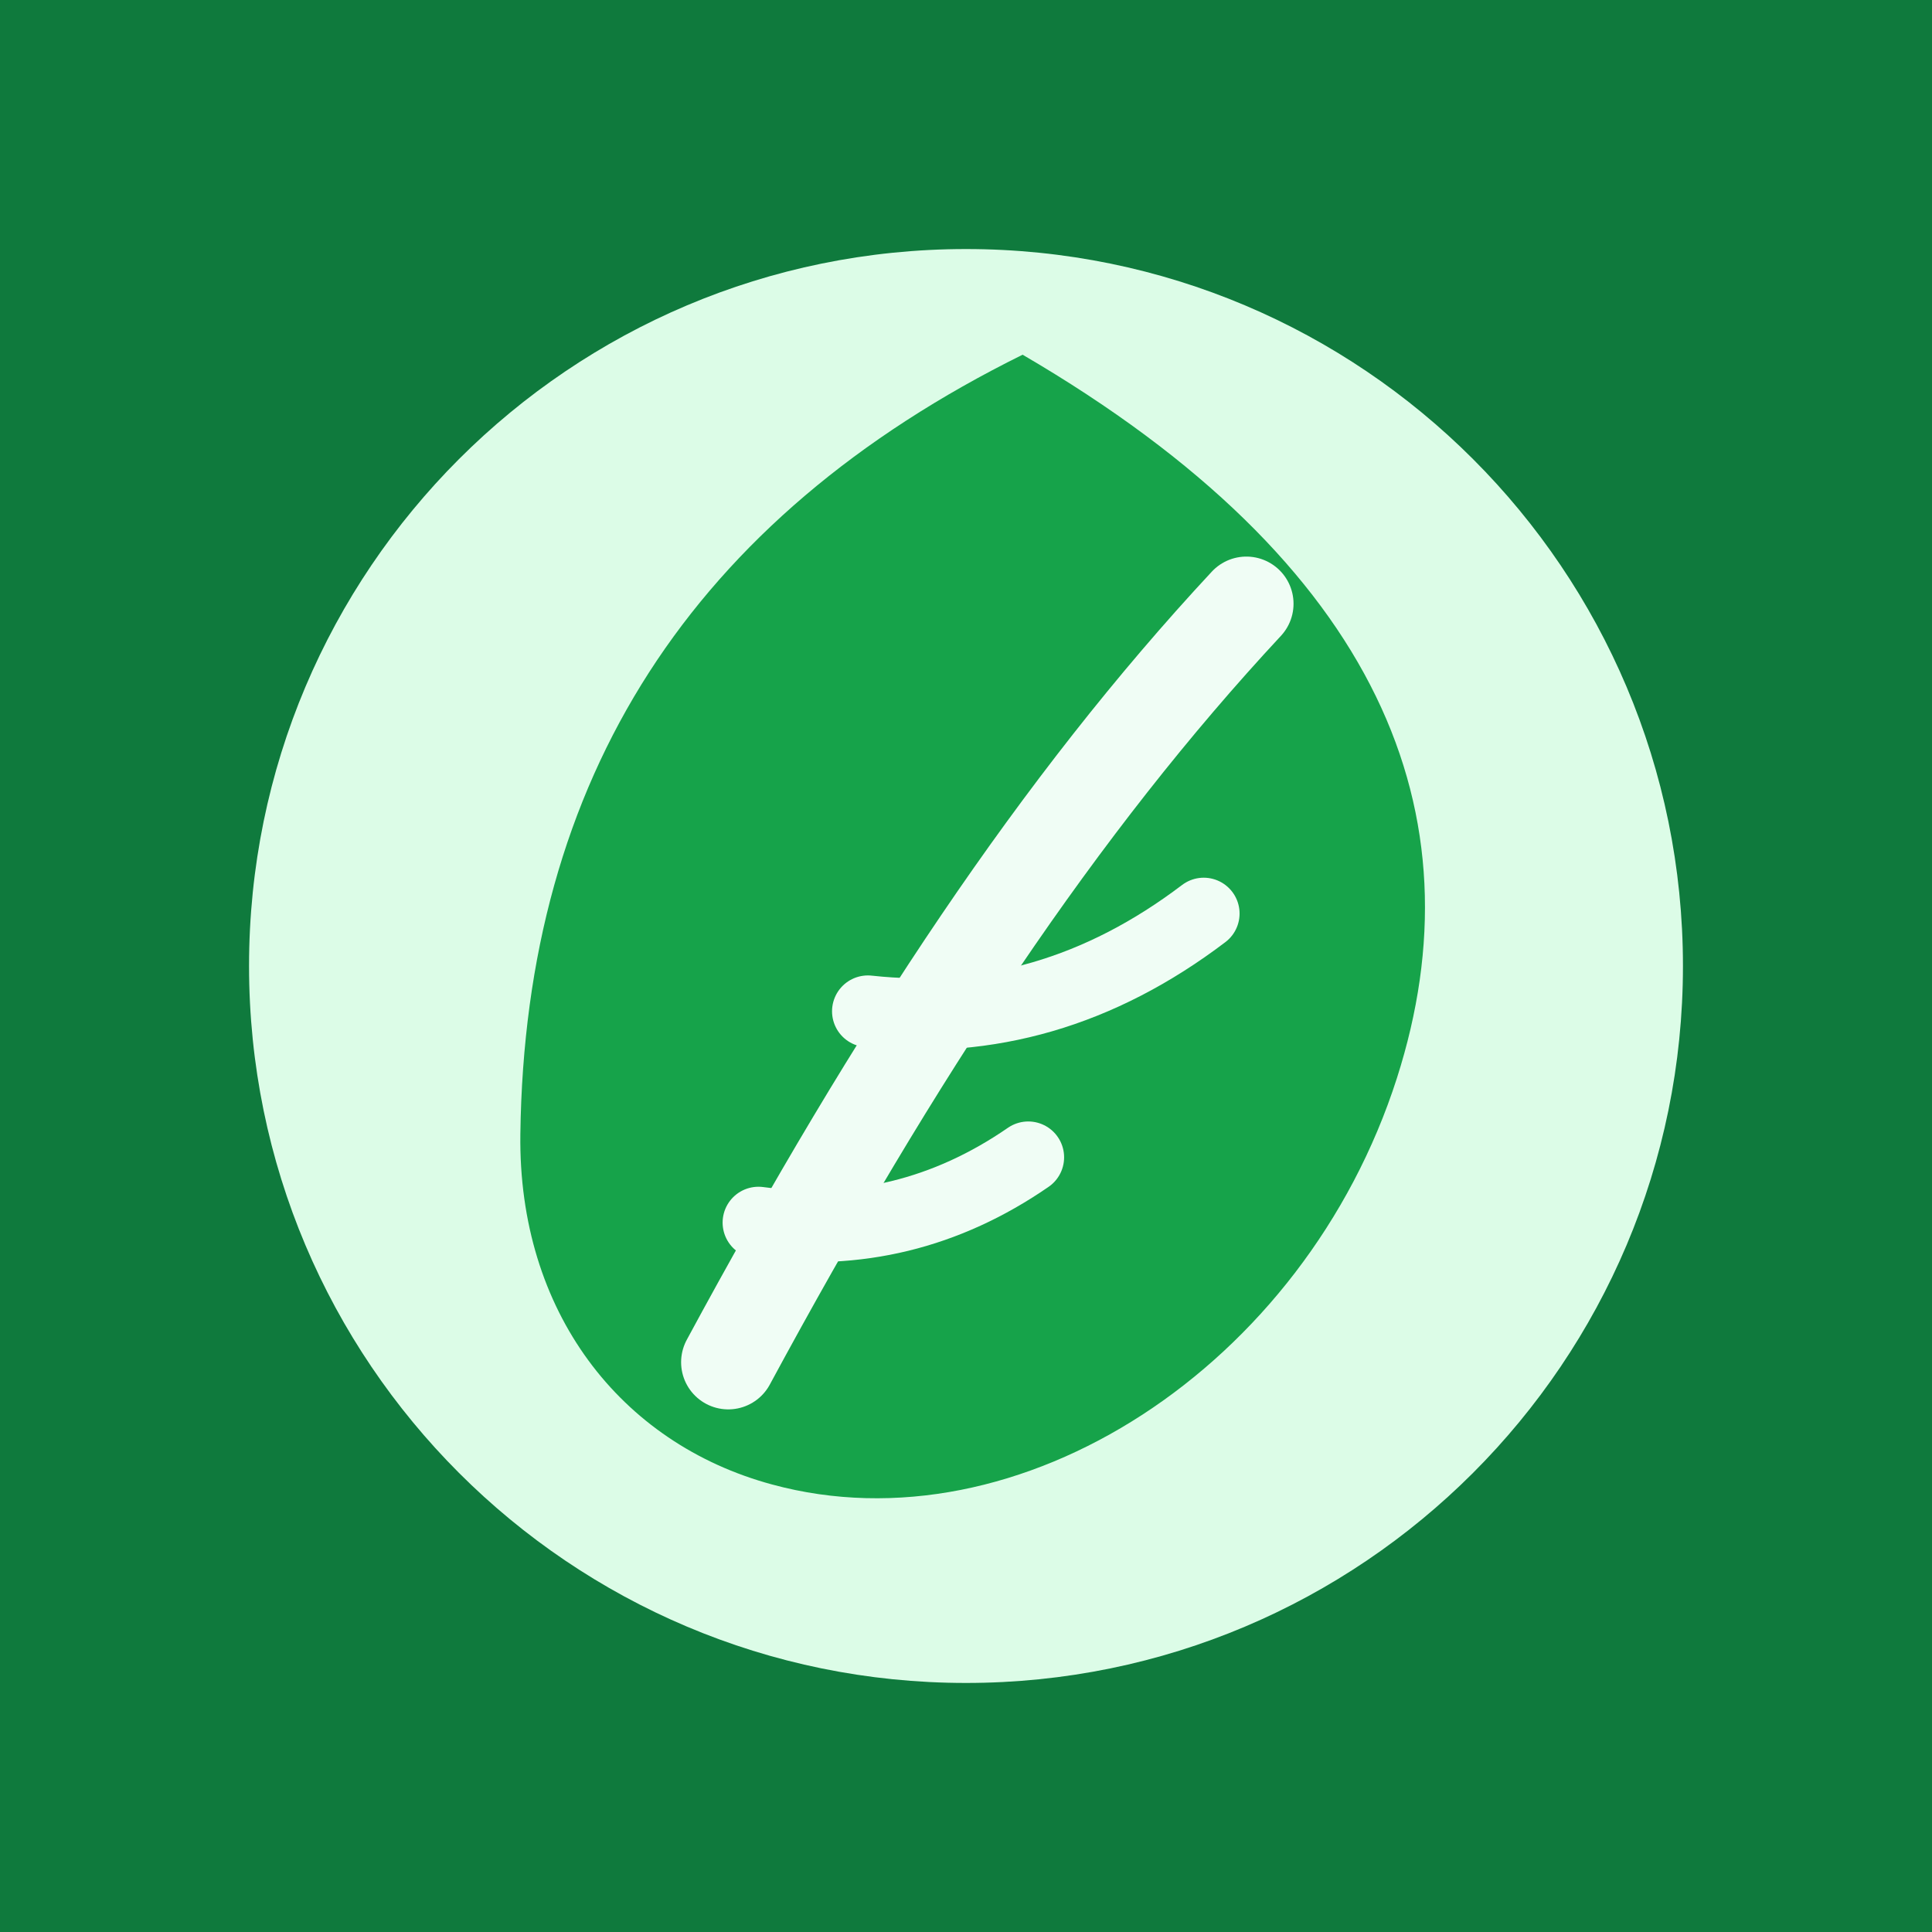
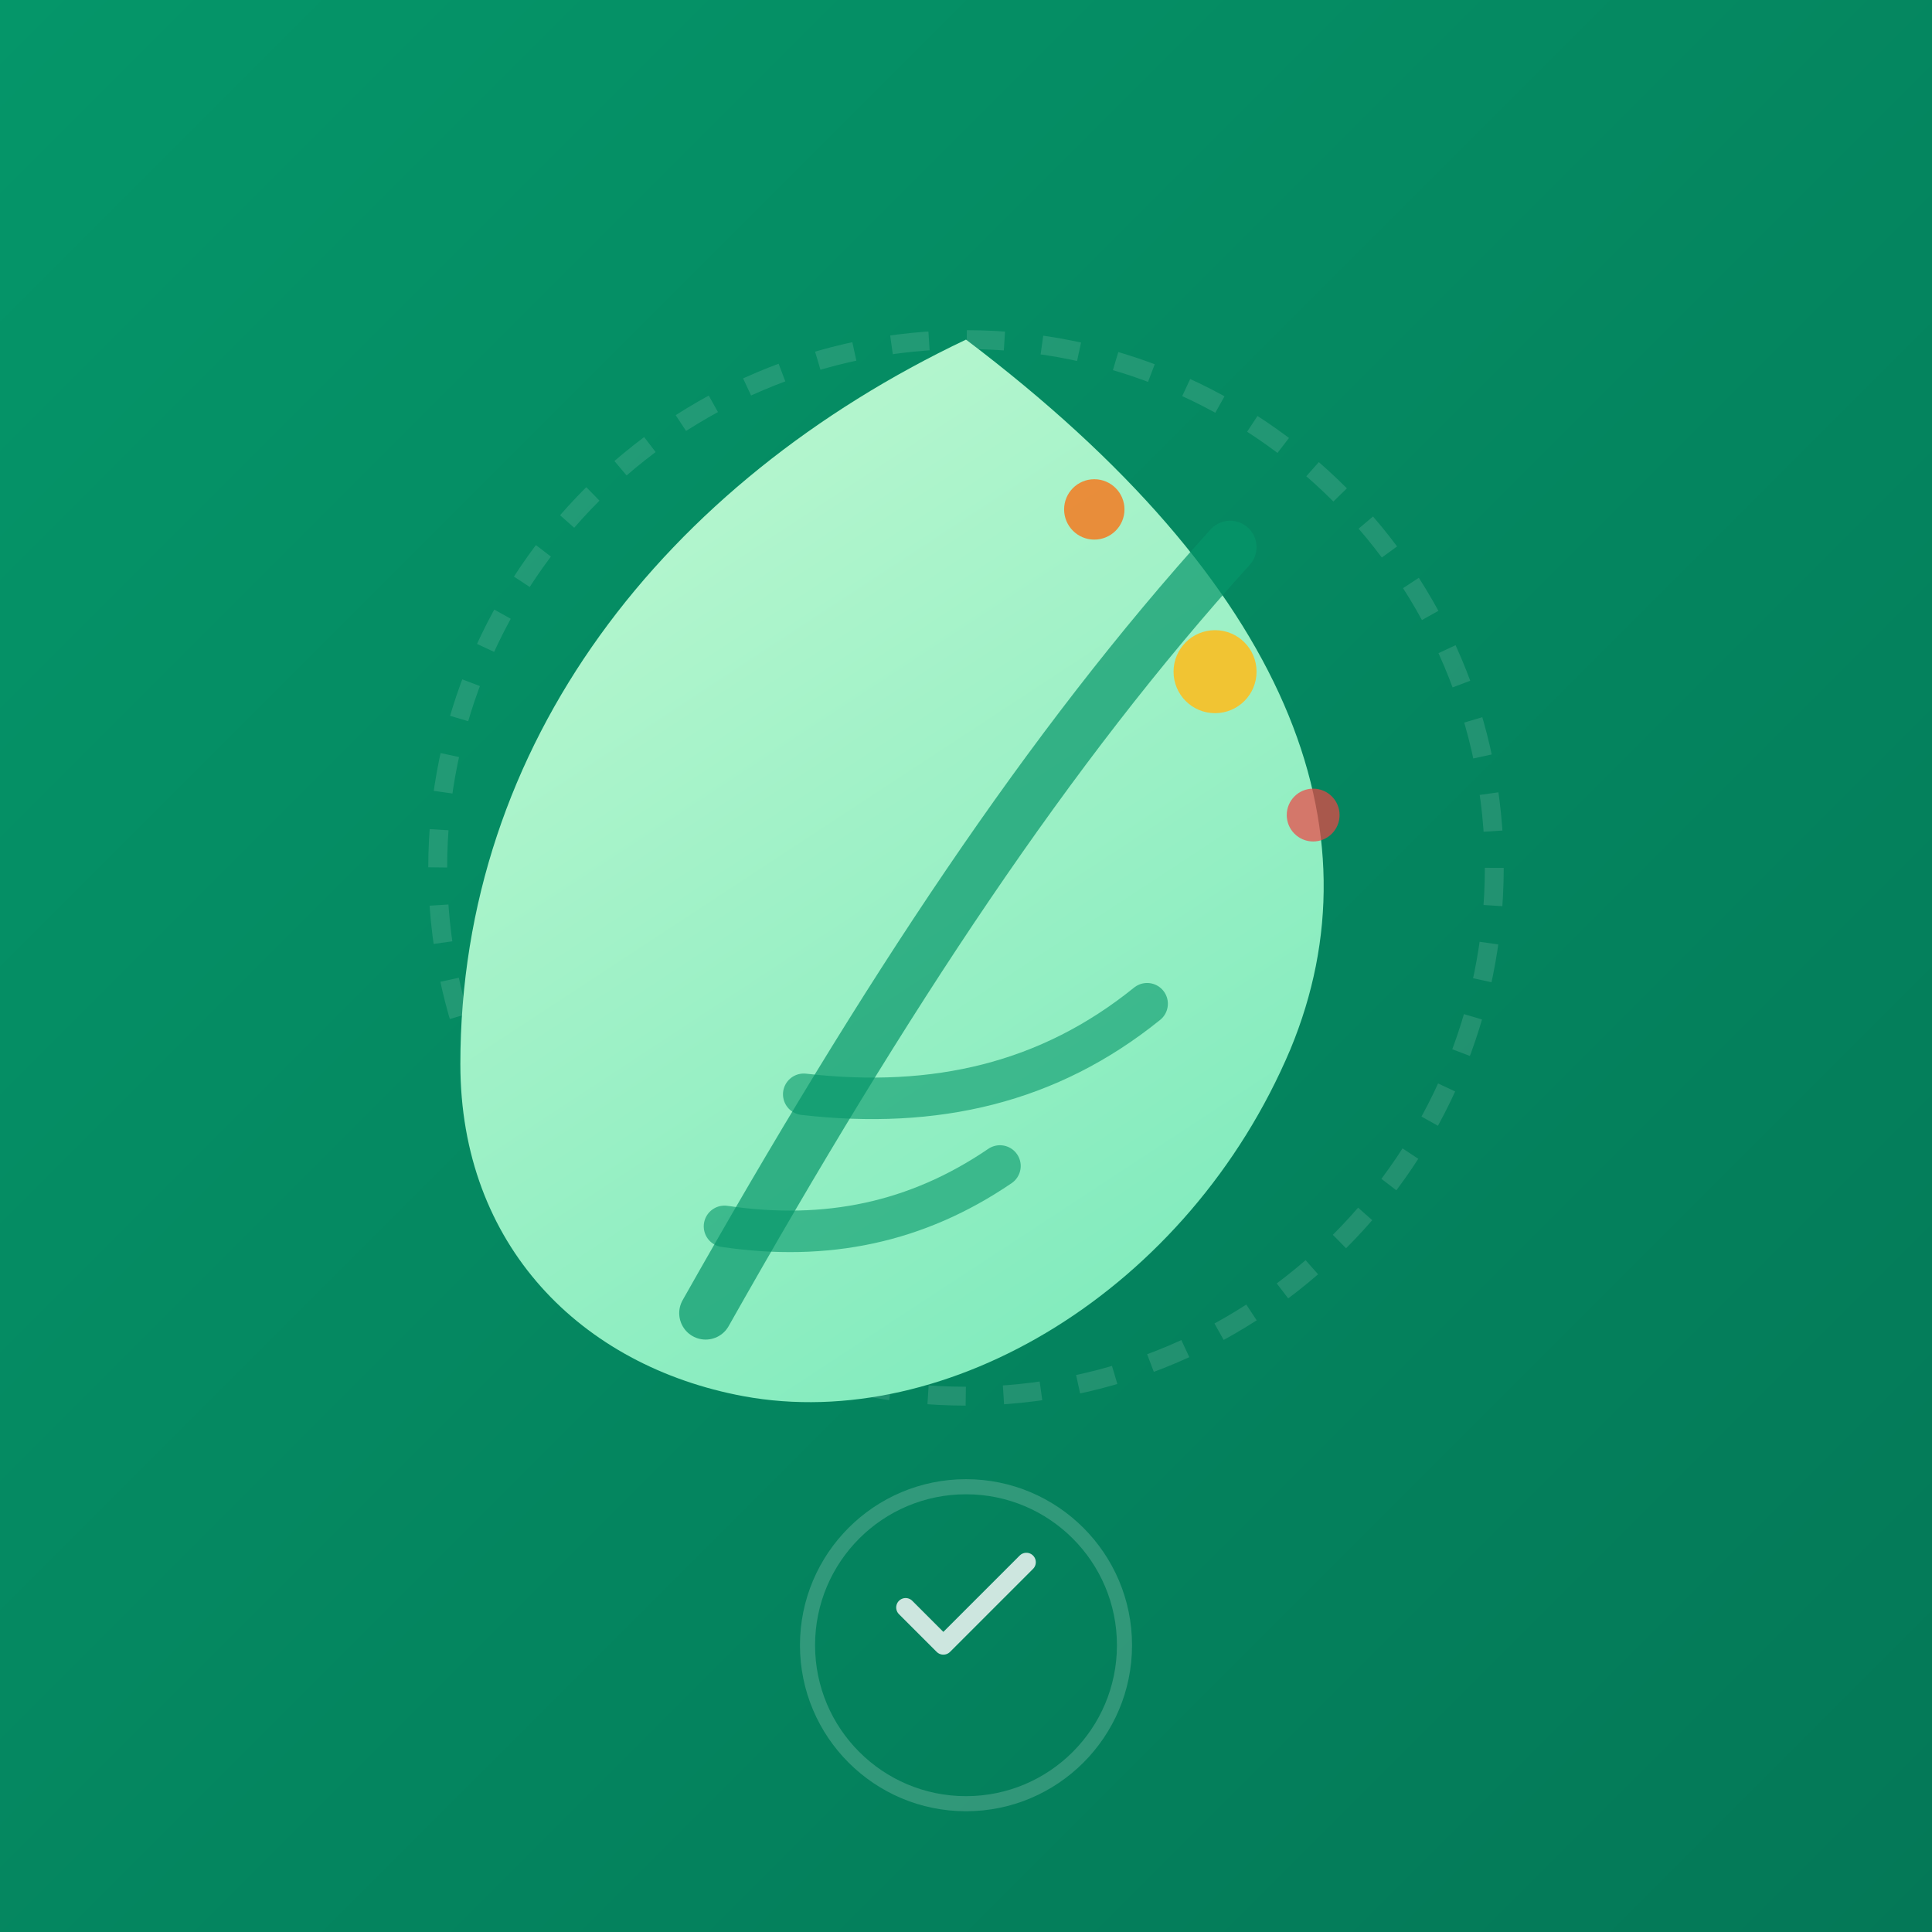
- <svg xmlns="http://www.w3.org/2000/svg" viewBox="0 0 512 512" role="img" aria-label="RiceLeaf AI">
-   <rect width="512" height="512" fill="#0f7a3d" />
-   <circle cx="256" cy="256" r="190" fill="#dcfce7" />
-   <path d="M271 94c-87.7 43.4-131.9 112.2-133.1 206.6-.6 46.9 26.4 81.9 66.7 92.8 65.4 17.8 141.1-31.2 165.6-107.7C392.5 216 366.1 149.5 271 94Z" fill="#16a34a" />
-   <path d="M193 361c44.5-82.4 87.7-147.7 137.3-201" fill="none" stroke="#f0fdf5" stroke-width="25" stroke-linecap="round" />
-   <path d="M230 268c32 3.5 61.6-5.1 89-25.9" fill="none" stroke="#f0fdf5" stroke-width="19" stroke-linecap="round" />
-   <path d="M201 324c26.1 3.5 49.9-2.4 71.5-17.3" fill="none" stroke="#f0fdf5" stroke-width="19" stroke-linecap="round" />
+ <svg xmlns="http://www.w3.org/2000/svg" viewBox="0 0 512 512" role="img" aria-label="AgriPulse">
+   <defs>
+     <linearGradient id="bg" x1="0" y1="0" x2="512" y2="512" gradientUnits="userSpaceOnUse">
+       <stop offset="0%" stop-color="#059669" />
+       <stop offset="100%" stop-color="#047857" />
+     </linearGradient>
+     <linearGradient id="leaf" x1="160" y1="100" x2="370" y2="420" gradientUnits="userSpaceOnUse">
+       <stop offset="0%" stop-color="#bbf7d0" />
+       <stop offset="100%" stop-color="#6ee7b7" />
+     </linearGradient>
+   </defs>
+   <rect width="512" height="512" fill="url(#bg)" />
+   <circle cx="256" cy="230" r="140" fill="none" stroke="rgba(255,255,255,0.12)" stroke-width="5" stroke-dasharray="10 10" />
+   <path d="M256 90c-80 38-134 107-134 192 0 48 32 80 75 88 54 10 118-28 145-92 24-58 0-123-86-188z" fill="url(#leaf)" />
+   <path d="M187 348c48-85 91-150 139-203" fill="none" stroke="#059669" stroke-width="14" stroke-linecap="round" opacity="0.7" />
+   <path d="M213 290c35 4 65-3 91-24" fill="none" stroke="#059669" stroke-width="11" stroke-linecap="round" opacity="0.6" />
+   <path d="M192 325c27 4 51-1 73-16" fill="none" stroke="#059669" stroke-width="11" stroke-linecap="round" opacity="0.6" />
+   <circle cx="322" cy="178" r="11" fill="#fbbf24" opacity="0.9" />
+   <circle cx="290" cy="135" r="8" fill="#f97316" opacity="0.8" />
+   <circle cx="348" cy="216" r="7" fill="#ef4444" opacity="0.7" />
+   <circle cx="256" cy="436" r="42" fill="none" stroke="rgba(255,255,255,0.18)" stroke-width="4" />
+   <path d="M240 426l10 10 22-22" fill="none" stroke="white" stroke-width="5" stroke-linecap="round" stroke-linejoin="round" opacity="0.8" />
</svg>
